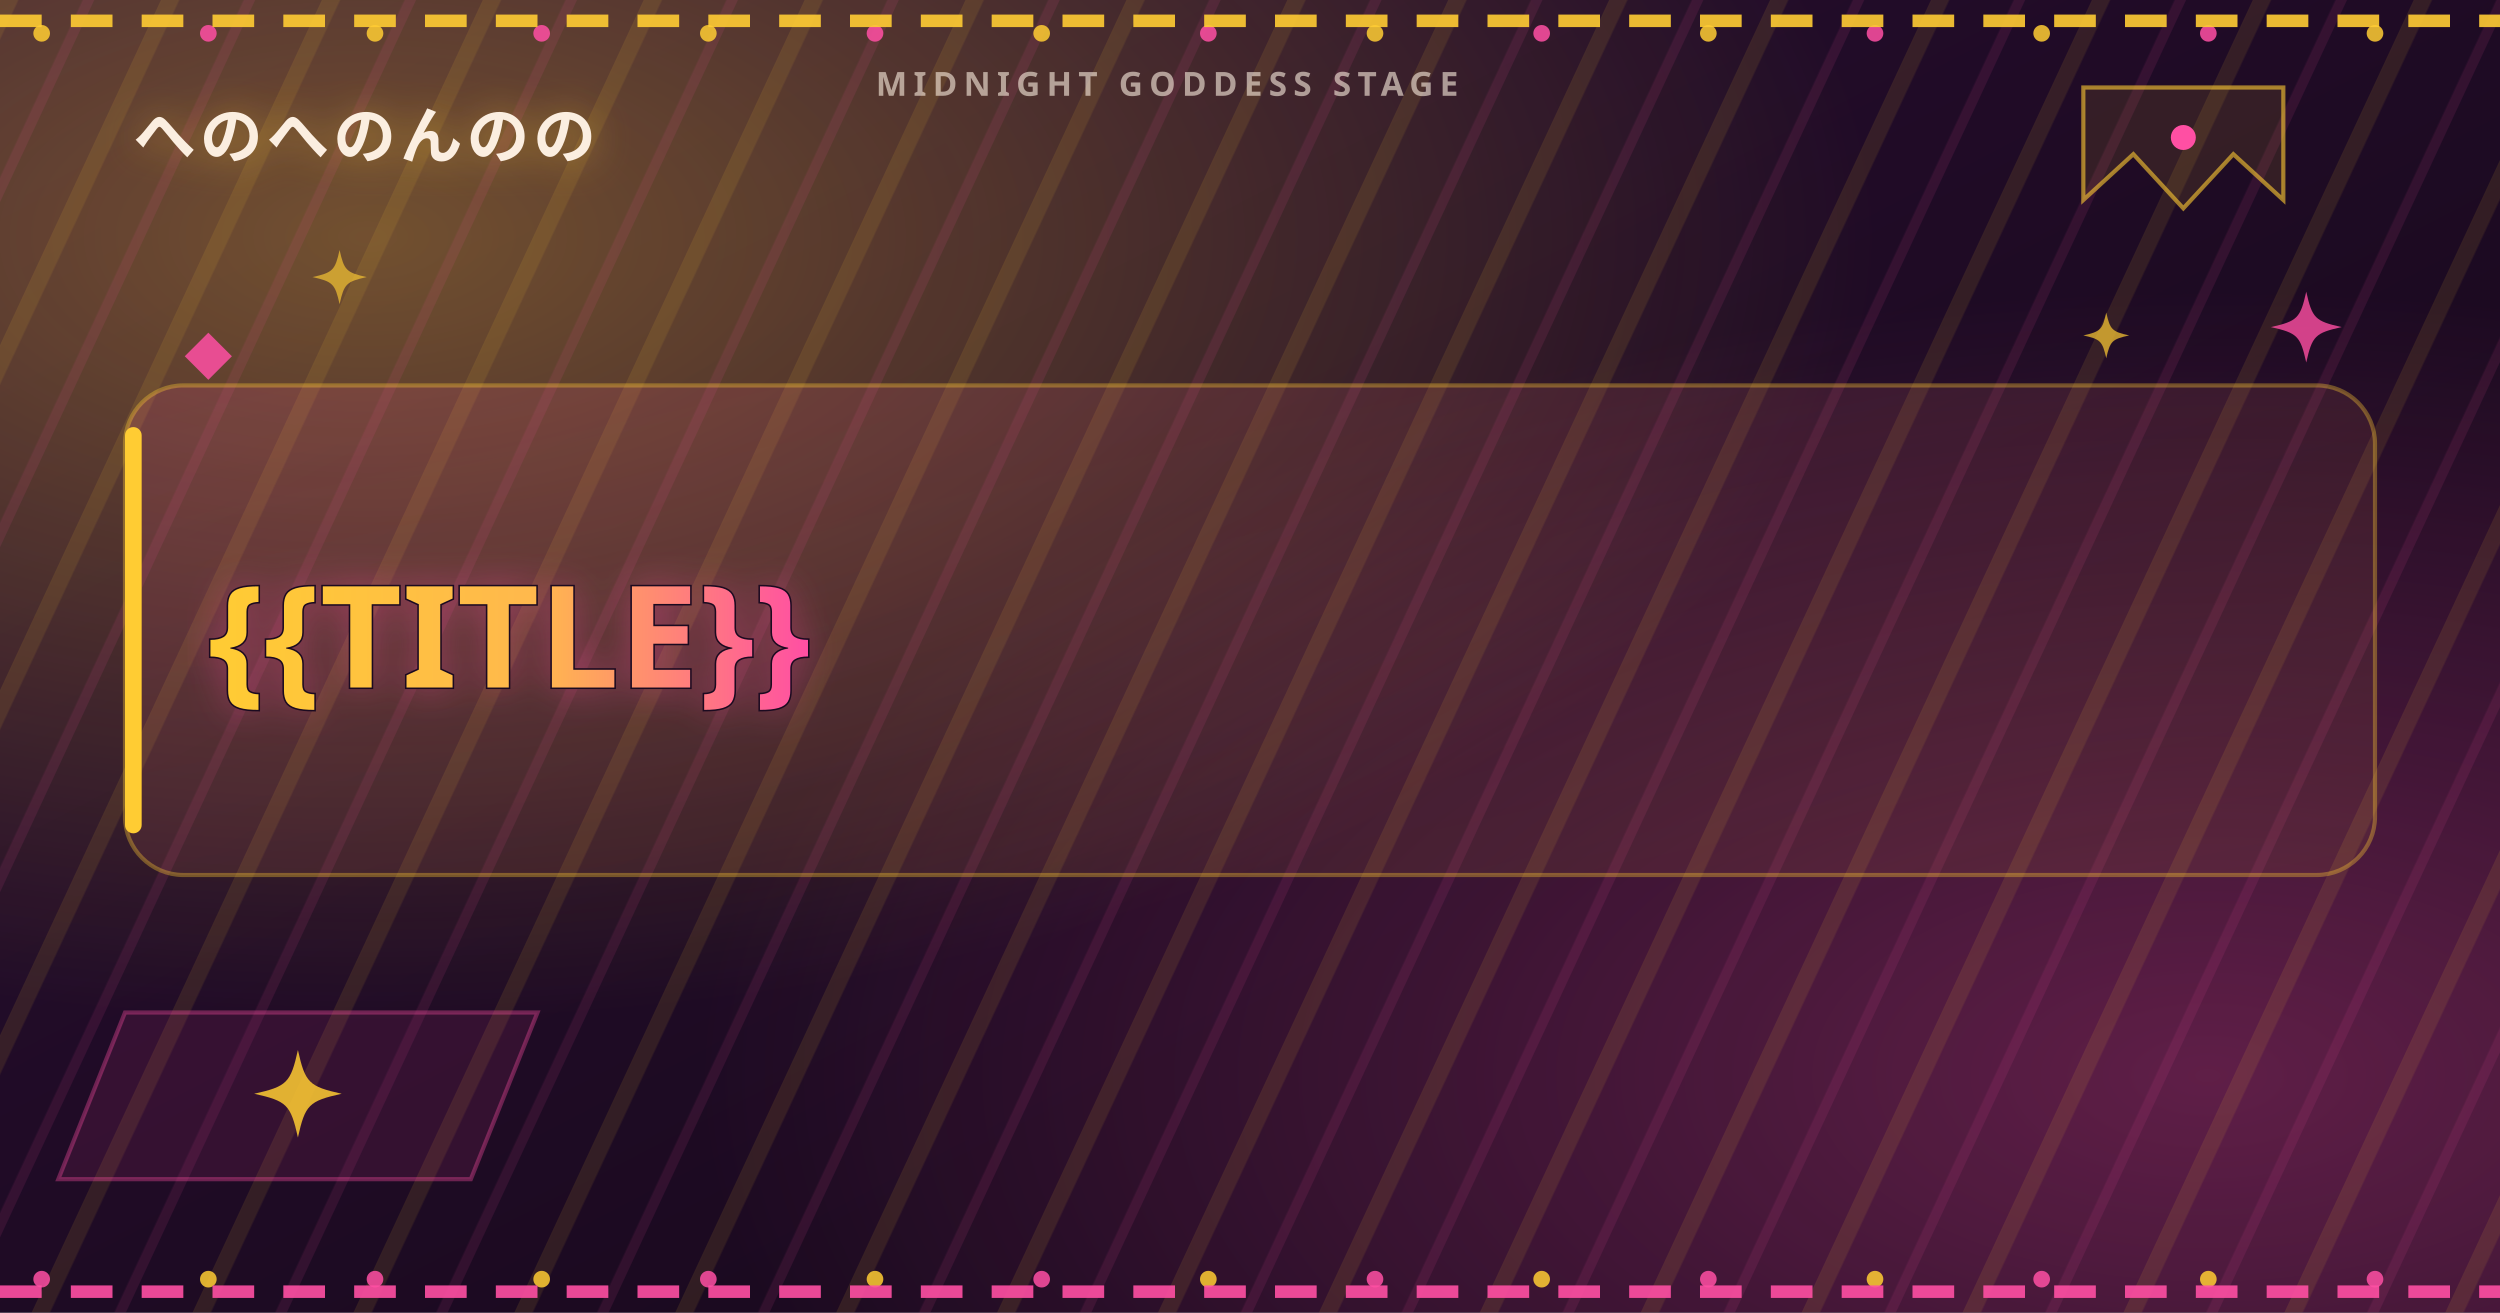
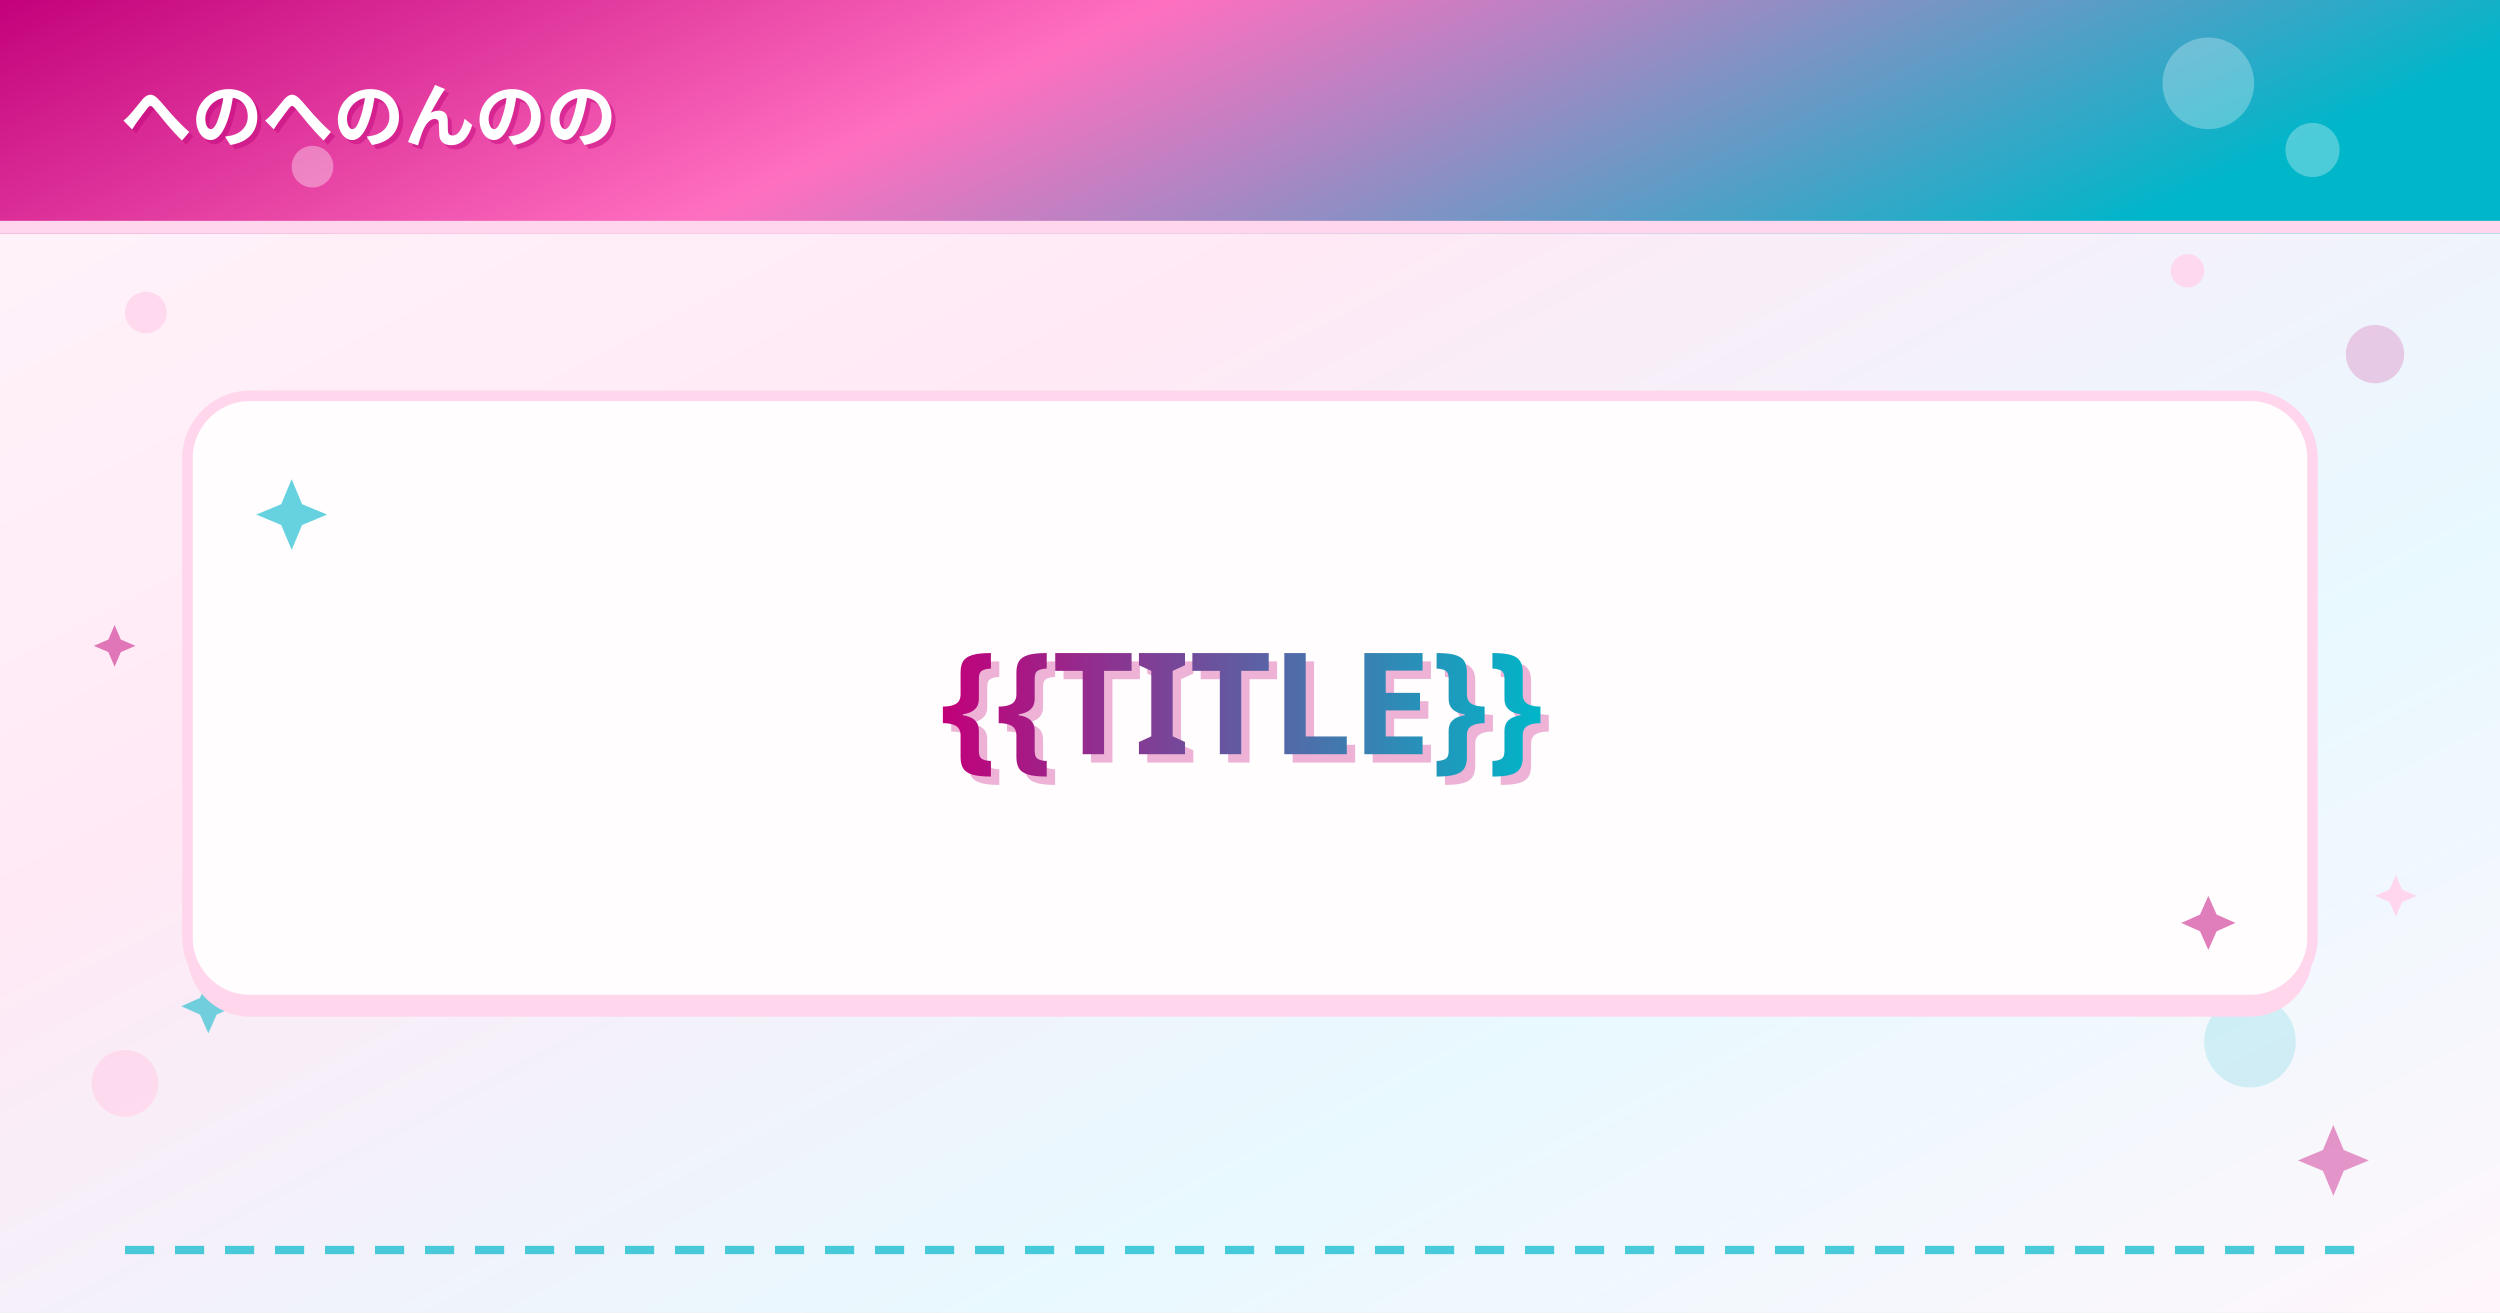
<svg xmlns="http://www.w3.org/2000/svg" width="1200" height="630" viewBox="0 0 1200 630">
  <defs>
-     <linearGradient id="bgWash" x1="0%" y1="0%" x2="100%" y2="100%">
-       <stop offset="0%" stop-color="#2a0e33" />
-       <stop offset="65%" stop-color="#1b0a20" />
-       <stop offset="100%" stop-color="#1b0a20" />
+     <linearGradient id="bgGrad" x1="0" y1="0" x2="1" y2="1">
+       <stop offset="0%" stop-color="#fff6fb" />
+       <stop offset="35%" stop-color="#ffe9f5" />
+       <stop offset="70%" stop-color="#e8f9ff" />
+       <stop offset="100%" stop-color="#fff6fb" />
    </linearGradient>
-     <radialGradient id="spot1" cx="15%" cy="18%" r="60%">
-       <stop offset="0%" stop-color="#ffcc33" stop-opacity="0.35" />
-       <stop offset="100%" stop-color="#ffcc33" stop-opacity="0" />
-     </radialGradient>
-     <radialGradient id="spot2" cx="88%" cy="82%" r="60%">
-       <stop offset="0%" stop-color="#ff4fa3" stop-opacity="0.30" />
-       <stop offset="100%" stop-color="#ff4fa3" stop-opacity="0" />
-     </radialGradient>
-     <linearGradient id="titleFill" x1="0%" y1="0%" x2="100%" y2="0%">
-       <stop offset="0%" stop-color="#ffcc33" />
-       <stop offset="55%" stop-color="#ffb84d" />
-       <stop offset="100%" stop-color="#ff4fa3" />
+     <linearGradient id="headerGrad" x1="0" y1="0" x2="1" y2="0.2">
+       <stop offset="0%" stop-color="#c2007a" />
+       <stop offset="45%" stop-color="#ff6fc0" />
+       <stop offset="100%" stop-color="#00b6c9" />
    </linearGradient>
-     <linearGradient id="panelFill" x1="0%" y1="0%" x2="100%" y2="100%">
-       <stop offset="0%" stop-color="#ff4fa3" stop-opacity="0.14" />
-       <stop offset="100%" stop-color="#ffcc33" stop-opacity="0.06" />
+     <linearGradient id="titleGrad" x1="0" y1="0" x2="1" y2="0">
+       <stop offset="0%" stop-color="#c2007a" />
+       <stop offset="100%" stop-color="#00b6c9" />
    </linearGradient>
-     <filter id="glow" x="-60%" y="-60%" width="220%" height="220%">
-       <feGaussianBlur stdDeviation="9" />
-     </filter>
-     <pattern id="stripes" width="70" height="70" patternUnits="userSpaceOnUse" patternTransform="rotate(25)">
-       <rect width="70" height="70" fill="none" />
-       <rect x="0" y="0" width="8" height="70" fill="#ffcc33" opacity="0.10" />
-       <rect x="36" y="0" width="5" height="70" fill="#ff4fa3" opacity="0.10" />
-     </pattern>
-     <clipPath id="titleClip">
-       <rect x="90" y="185" width="1000" height="235" />
-     </clipPath>
-     <symbol id="spark" viewBox="-12 -12 24 24">
-       <path d="M0,-12 C2,-3 3,-2 12,0 C3,2 2,3 0,12 C-2,3 -3,2 -12,0 C-3,-2 -2,-3 0,-12 Z" />
-     </symbol>
  </defs>
-   <rect x="0" y="0" width="1200" height="630" fill="#1b0a20" />
-   <rect x="0" y="0" width="1200" height="630" fill="url(#bgWash)" />
-   <rect x="0" y="0" width="1200" height="630" fill="url(#spot1)" />
-   <rect x="0" y="0" width="1200" height="630" fill="url(#spot2)" />
-   <rect x="0" y="0" width="1200" height="630" fill="url(#stripes)" />
-   <g opacity="0.85">
-     <circle cx="20" cy="16" r="4" fill="#ffcc33" />
-     <circle cx="100" cy="16" r="4" fill="#ff4fa3" />
-     <circle cx="180" cy="16" r="4" fill="#ffcc33" />
-     <circle cx="260" cy="16" r="4" fill="#ff4fa3" />
-     <circle cx="340" cy="16" r="4" fill="#ffcc33" />
-     <circle cx="420" cy="16" r="4" fill="#ff4fa3" />
-     <circle cx="500" cy="16" r="4" fill="#ffcc33" />
-     <circle cx="580" cy="16" r="4" fill="#ff4fa3" />
-     <circle cx="660" cy="16" r="4" fill="#ffcc33" />
-     <circle cx="740" cy="16" r="4" fill="#ff4fa3" />
-     <circle cx="820" cy="16" r="4" fill="#ffcc33" />
-     <circle cx="900" cy="16" r="4" fill="#ff4fa3" />
-     <circle cx="980" cy="16" r="4" fill="#ffcc33" />
-     <circle cx="1060" cy="16" r="4" fill="#ff4fa3" />
-     <circle cx="1140" cy="16" r="4" fill="#ffcc33" />
-   </g>
-   <g opacity="0.85">
-     <circle cx="20" cy="614" r="4" fill="#ff4fa3" />
-     <circle cx="100" cy="614" r="4" fill="#ffcc33" />
-     <circle cx="180" cy="614" r="4" fill="#ff4fa3" />
-     <circle cx="260" cy="614" r="4" fill="#ffcc33" />
-     <circle cx="340" cy="614" r="4" fill="#ff4fa3" />
-     <circle cx="420" cy="614" r="4" fill="#ffcc33" />
-     <circle cx="500" cy="614" r="4" fill="#ff4fa3" />
-     <circle cx="580" cy="614" r="4" fill="#ffcc33" />
-     <circle cx="660" cy="614" r="4" fill="#ff4fa3" />
-     <circle cx="740" cy="614" r="4" fill="#ffcc33" />
-     <circle cx="820" cy="614" r="4" fill="#ff4fa3" />
-     <circle cx="900" cy="614" r="4" fill="#ffcc33" />
-     <circle cx="980" cy="614" r="4" fill="#ff4fa3" />
-     <circle cx="1060" cy="614" r="4" fill="#ffcc33" />
-     <circle cx="1140" cy="614" r="4" fill="#ff4fa3" />
-   </g>
-   <line x1="0" y1="10" x2="1200" y2="10" stroke="#ffcc33" stroke-width="6" stroke-dasharray="20 14" opacity="0.9" />
-   <line x1="0" y1="620" x2="1200" y2="620" stroke="#ff4fa3" stroke-width="6" stroke-dasharray="20 14" opacity="0.9" />
-   <polygon points="1000,42 1000,96 1024,74 1048,100 1072,74 1096,96 1096,42" fill="#ffcc33" fill-opacity="0.10" stroke="#ffcc33" stroke-opacity="0.6" stroke-width="2" />
-   <circle cx="1048" cy="66" r="6" fill="#ff4fa3" />
-   <text x="700" y="46" font-family="sans-serif" font-size="16" font-weight="700" letter-spacing="3" fill="#fbeee0" opacity="0.6" text-anchor="end">MIDNIGHT GODDESS STAGE</text>
-   <polygon points="60,486 258,486 226,566 28,566" fill="#ff4fa3" fill-opacity="0.10" stroke="#ff4fa3" stroke-opacity="0.35" stroke-width="2" />
-   <use href="#spark" x="122" y="504" width="42" height="42" fill="#ffcc33" opacity="0.85" />
-   <use href="#spark" x="1090" y="140" width="34" height="34" fill="#ff4fa3" opacity="0.8" />
-   <use href="#spark" x="1000" y="150" width="22" height="22" fill="#ffcc33" opacity="0.7" />
-   <use href="#spark" x="150" y="120" width="26" height="26" fill="#ffcc33" opacity="0.65" />
-   <text x="65" y="77" font-family="sans-serif" font-size="30" font-weight="700" letter-spacing="2" fill="#ffcc33" opacity="0.45" filter="url(#glow)">へのへのんのの</text>
-   <text x="64" y="76" font-family="sans-serif" font-size="30" font-weight="700" letter-spacing="2" fill="#fbeee0">へのへのんのの</text>
-   <rect x="60" y="185" width="1080" height="235" rx="28" fill="url(#panelFill)" stroke="#ffcc33" stroke-opacity="0.35" stroke-width="2" />
-   <rect x="60" y="205" width="8" height="195" rx="4" fill="#ffcc33" />
-   <rect x="92" y="163" width="16" height="16" fill="#ff4fa3" opacity="0.85" transform="rotate(45 100 171)" />
-   <g clip-path="url(#titleClip)">
-     <text x="100" y="330" font-family="sans-serif" font-size="68" font-weight="700" fill="#ff4fa3" opacity="0.45" filter="url(#glow)">{{TITLE}}</text>
-     <text x="100" y="330" font-family="sans-serif" font-size="68" font-weight="700" fill="url(#titleFill)" stroke="#1b0a20" stroke-width="1.5" paint-order="stroke">{{TITLE}}</text>
-   </g>
+   <rect x="0" y="0" width="1200" height="630" fill="url(#bgGrad)" />
+   <circle cx="70" cy="150" r="10" fill="#ffd6ec" opacity="0.9" />
+   <circle cx="1140" cy="170" r="14" fill="#c2007a" opacity="0.18" />
+   <circle cx="1080" cy="500" r="22" fill="#00b6c9" opacity="0.15" />
+   <circle cx="60" cy="520" r="16" fill="#ffd6ec" opacity="0.8" />
+   <circle cx="150" cy="470" r="7" fill="#c2007a" opacity="0.35" />
+   <circle cx="1050" cy="130" r="8" fill="#ffd6ec" opacity="0.9" />
+   <path d="M100,470 L104,479 L113,483 L104,487 L100,496 L96,487 L87,483 L96,479 Z" fill="#00b6c9" opacity="0.55" />
+   <path d="M1120,540 L1125,552 L1137,557 L1125,562 L1120,574 L1115,562 L1103,557 L1115,552 Z" fill="#c2007a" opacity="0.4" />
+   <path d="M1150,420 L1153,427 L1160,430 L1153,433 L1150,440 L1147,433 L1140,430 L1147,427 Z" fill="#ffd6ec" />
+   <path d="M55,300 L58,307 L65,310 L58,313 L55,320 L52,313 L45,310 L52,307 Z" fill="#c2007a" opacity="0.5" />
+   <rect x="0" y="0" width="1200" height="112" fill="url(#headerGrad)" />
+   <rect x="0" y="106" width="1200" height="6" fill="#ffd6ec" />
+   <circle cx="1060" cy="40" r="22" fill="#ffffff" opacity="0.28" />
+   <circle cx="1110" cy="72" r="13" fill="#ffffff" opacity="0.3" />
+   <circle cx="150" cy="80" r="10" fill="#ffffff" opacity="0.35" />
+   <text x="60" y="70" font-family="sans-serif" font-size="34" font-weight="bold" fill="#c2007a" opacity="0.45">へのへのんのの</text>
+   <text x="58" y="68" font-family="sans-serif" font-size="34" font-weight="bold" fill="#ffffff">へのへのんのの</text>
+   <rect x="90" y="198" width="1020" height="290" rx="30" fill="#ffd6ec" />
+   <rect x="90" y="190" width="1020" height="290" rx="30" fill="#fffdfe" stroke="#ffd6ec" stroke-width="5" />
+   <path d="M140,230 L145,242 L157,247 L145,252 L140,264 L135,252 L123,247 L135,242 Z" fill="#00b6c9" opacity="0.6" />
+   <path d="M1060,430 L1064,439 L1073,443 L1064,447 L1060,456 L1056,447 L1047,443 L1056,439 Z" fill="#c2007a" opacity="0.5" />
+   <text x="600" y="342" font-family="sans-serif" font-size="68" font-weight="bold" text-anchor="middle" dominant-baseline="middle" fill="#c2007a" opacity="0.3">{{TITLE}}</text>
+   <text x="596" y="338" font-family="sans-serif" font-size="68" font-weight="bold" text-anchor="middle" dominant-baseline="middle" fill="url(#titleGrad)">{{TITLE}}</text>
+   <line x1="60" y1="600" x2="1140" y2="600" stroke="#00b6c9" stroke-width="4" stroke-dasharray="14 10" opacity="0.7" />
</svg>
